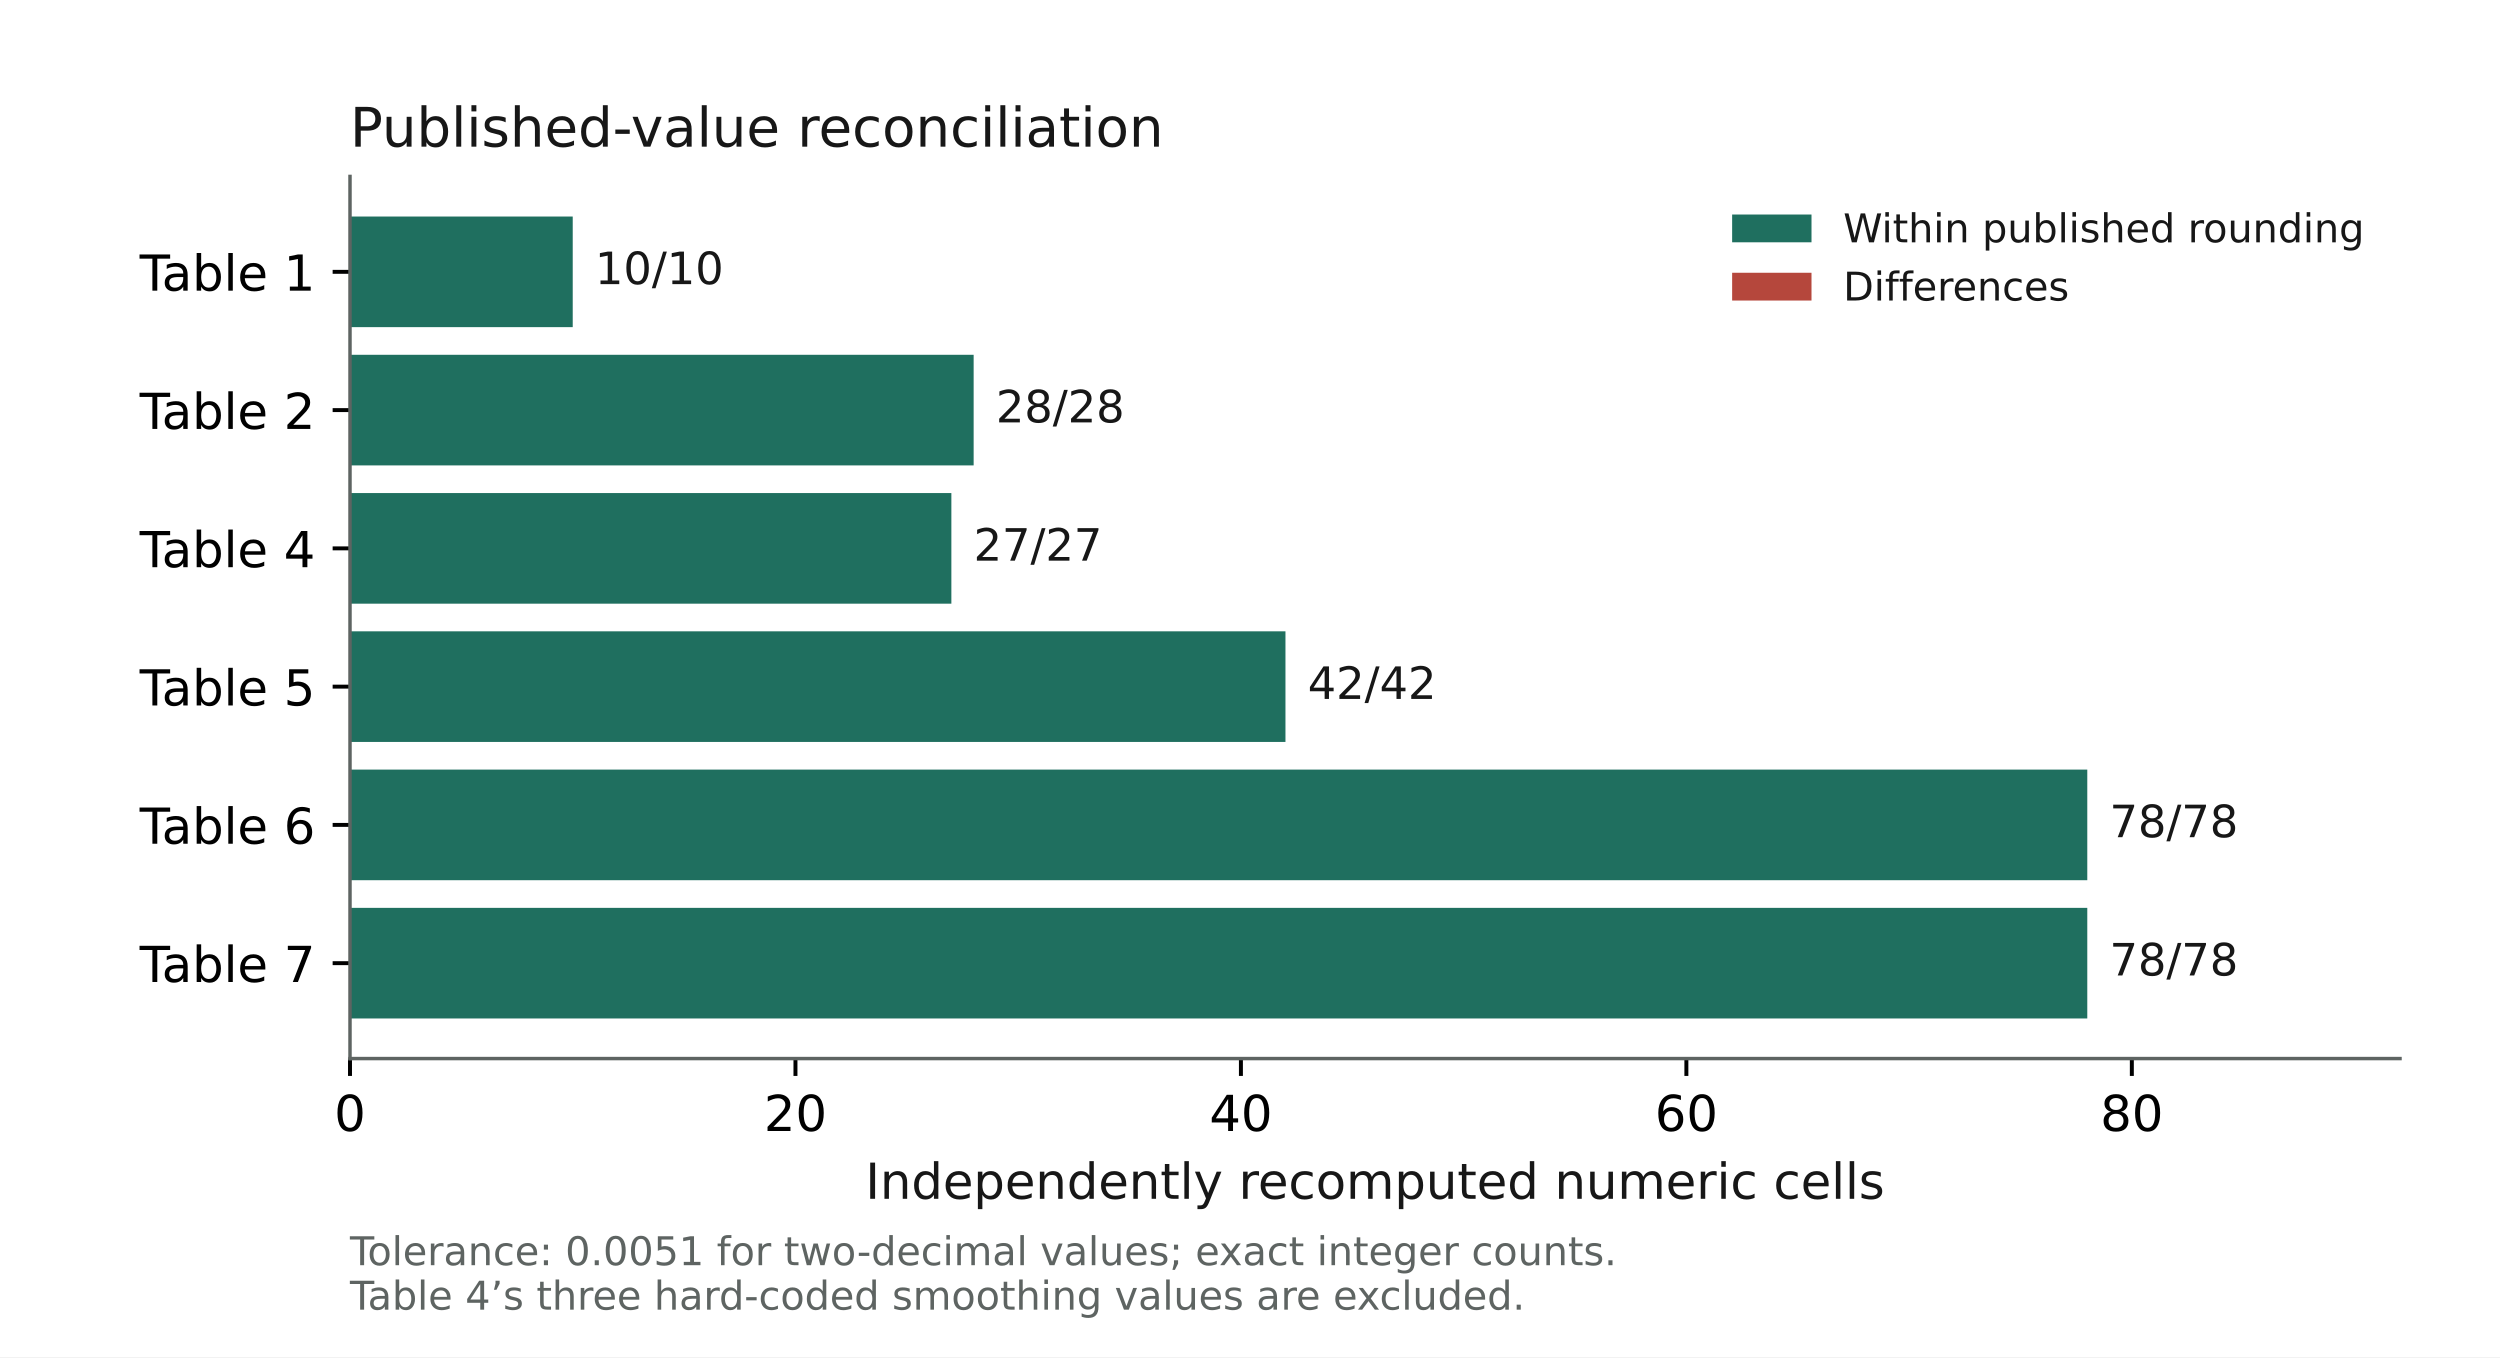
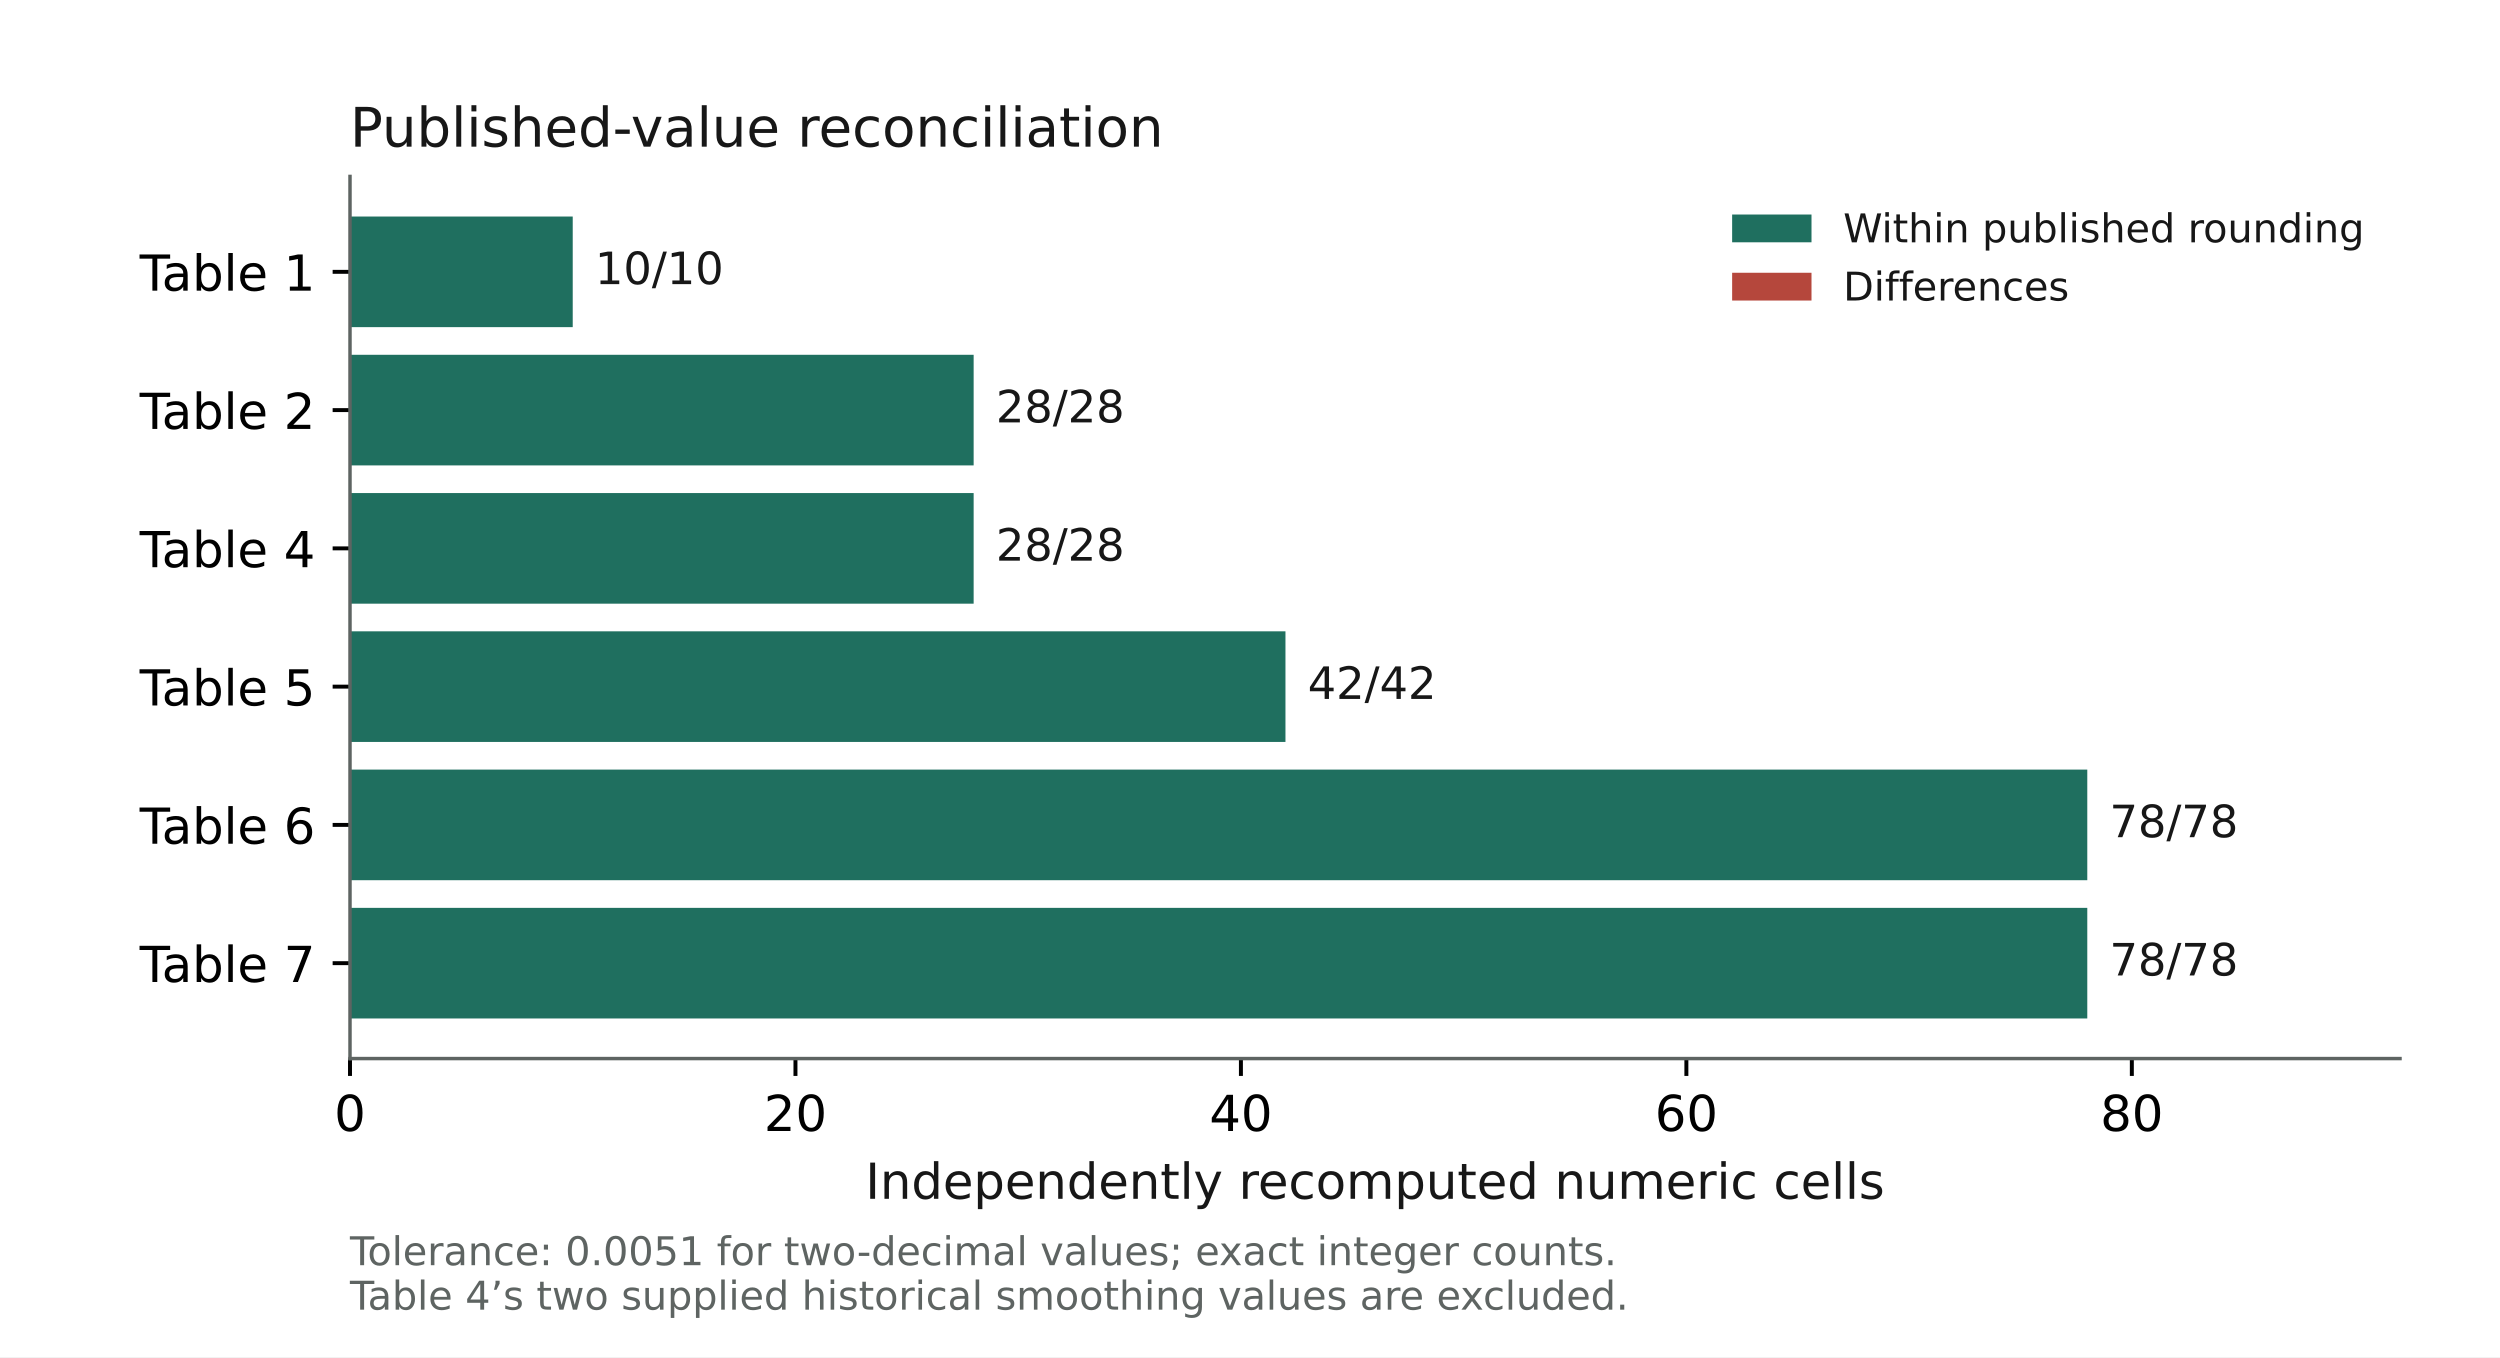
<svg xmlns="http://www.w3.org/2000/svg" xmlns:xlink="http://www.w3.org/1999/xlink" width="504pt" height="273.6pt" viewBox="0 0 504 273.6" version="1.1">
  <defs>
    <style type="text/css">*{stroke-linejoin: round; stroke-linecap: butt}</style>
  </defs>
  <g id="figure_1">
    <g id="patch_1">
      <path d="M 0 273.6  L 504 273.6  L 504 0  L 0 0  z " style="fill: #ffffff" />
    </g>
    <g id="axes_1">
      <g id="patch_2">
        <path d="M 70.56 213.408  L 483.84 213.408  L 483.84 35.568  L 70.56 35.568  z " style="fill: #ffffff" />
      </g>
      <g id="patch_3">
        <path d="M 70.56 43.652  L 115.462 43.652  L 115.462 65.951  L 70.56 65.951  z " clip-path="url(#p0ba5570006)" style="fill: #1f6f5f" />
      </g>
      <g id="patch_4">
        <path d="M 70.56 71.526  L 196.286 71.526  L 196.286 93.826  L 70.56 93.826  z " clip-path="url(#p0ba5570006)" style="fill: #1f6f5f" />
      </g>
      <g id="patch_5">
-         <path d="M 70.56 99.401  L 191.796 99.401  L 191.796 121.701  L 70.56 121.701  z " clip-path="url(#p0ba5570006)" style="fill: #1f6f5f" />
+         <path d="M 70.56 99.401  L 196.286 99.401  L 196.286 121.701  L 70.56 121.701  z " clip-path="url(#p0ba5570006)" style="fill: #1f6f5f" />
      </g>
      <g id="patch_6">
        <path d="M 70.56 127.275  L 259.149 127.275  L 259.149 149.575  L 70.56 149.575  z " clip-path="url(#p0ba5570006)" style="fill: #1f6f5f" />
      </g>
      <g id="patch_7">
        <path d="M 70.56 155.15  L 420.797 155.15  L 420.797 177.45  L 70.56 177.45  z " clip-path="url(#p0ba5570006)" style="fill: #1f6f5f" />
      </g>
      <g id="patch_8">
        <path d="M 70.56 183.025  L 420.797 183.025  L 420.797 205.324  L 70.56 205.324  z " clip-path="url(#p0ba5570006)" style="fill: #1f6f5f" />
      </g>
      <g id="patch_9">
        <path d="M 115.462 43.652  L 115.462 43.652  L 115.462 65.951  L 115.462 65.951  z " clip-path="url(#p0ba5570006)" style="fill: #b5473c" />
      </g>
      <g id="patch_10">
        <path d="M 196.286 71.526  L 196.286 71.526  L 196.286 93.826  L 196.286 93.826  z " clip-path="url(#p0ba5570006)" style="fill: #b5473c" />
      </g>
      <g id="patch_11">
-         <path d="M 191.796 99.401  L 191.796 99.401  L 191.796 121.701  L 191.796 121.701  z " clip-path="url(#p0ba5570006)" style="fill: #b5473c" />
+         <path d="M 196.286 99.401  L 196.286 99.401  L 196.286 121.701  L 196.286 121.701  z " clip-path="url(#p0ba5570006)" style="fill: #b5473c" />
      </g>
      <g id="patch_12">
        <path d="M 259.149 127.275  L 259.149 127.275  L 259.149 149.575  L 259.149 149.575  z " clip-path="url(#p0ba5570006)" style="fill: #b5473c" />
      </g>
      <g id="patch_13">
        <path d="M 420.797 155.15  L 420.797 155.15  L 420.797 177.45  L 420.797 177.45  z " clip-path="url(#p0ba5570006)" style="fill: #b5473c" />
      </g>
      <g id="patch_14">
        <path d="M 420.797 183.025  L 420.797 183.025  L 420.797 205.324  L 420.797 205.324  z " clip-path="url(#p0ba5570006)" style="fill: #b5473c" />
      </g>
      <g id="matplotlib.axis_1">
        <g id="xtick_1">
          <g id="line2d_1">
            <defs>
              <path id="mffc83e3a86" d="M 0 0  L 0 3.5  " style="stroke: #000000; stroke-width: 0.8" />
            </defs>
            <g>
              <use xlink:href="#mffc83e3a86" x="70.56" y="213.408" style="stroke: #000000; stroke-width: 0.8" />
            </g>
          </g>
          <g id="text_1">
            <text style="font: 10px 'DejaVu Sans'; text-anchor: middle" x="70.56" y="228.006" transform="rotate(-0 70.56 228.0064)">0</text>
          </g>
        </g>
        <g id="xtick_2">
          <g id="line2d_2">
            <g>
              <use xlink:href="#mffc83e3a86" x="160.364" y="213.408" style="stroke: #000000; stroke-width: 0.8" />
            </g>
          </g>
          <g id="text_2">
            <text style="font: 10px 'DejaVu Sans'; text-anchor: middle" x="160.364" y="228.006" transform="rotate(-0 160.3644 228.0064)">20</text>
          </g>
        </g>
        <g id="xtick_3">
          <g id="line2d_3">
            <g>
              <use xlink:href="#mffc83e3a86" x="250.169" y="213.408" style="stroke: #000000; stroke-width: 0.8" />
            </g>
          </g>
          <g id="text_3">
            <text style="font: 10px 'DejaVu Sans'; text-anchor: middle" x="250.169" y="228.006" transform="rotate(-0 250.1689 228.0064)">40</text>
          </g>
        </g>
        <g id="xtick_4">
          <g id="line2d_4">
            <g>
              <use xlink:href="#mffc83e3a86" x="339.973" y="213.408" style="stroke: #000000; stroke-width: 0.8" />
            </g>
          </g>
          <g id="text_4">
            <text style="font: 10px 'DejaVu Sans'; text-anchor: middle" x="339.973" y="228.006" transform="rotate(-0 339.9733 228.0064)">60</text>
          </g>
        </g>
        <g id="xtick_5">
          <g id="line2d_5">
            <g>
              <use xlink:href="#mffc83e3a86" x="429.778" y="213.408" style="stroke: #000000; stroke-width: 0.8" />
            </g>
          </g>
          <g id="text_5">
            <text style="font: 10px 'DejaVu Sans'; text-anchor: middle" x="429.778" y="228.006" transform="rotate(-0 429.7777 228.0064)">80</text>
          </g>
        </g>
        <g id="text_6">
          <text style="fill: #171717; font: 10px 'DejaVu Sans'; text-anchor: middle" x="277.2" y="241.685" transform="rotate(-0 277.2 241.6846)">Independently recomputed numeric cells</text>
        </g>
      </g>
      <g id="matplotlib.axis_2">
        <g id="ytick_1">
          <g id="line2d_6">
            <defs>
              <path id="m5be40caac7" d="M 0 0  L -3.5 0  " style="stroke: #000000; stroke-width: 0.8" />
            </defs>
            <g>
              <use xlink:href="#m5be40caac7" x="70.56" y="54.801" style="stroke: #000000; stroke-width: 0.8" />
            </g>
          </g>
          <g id="text_7">
            <text style="font: 10px 'DejaVu Sans'; text-anchor: end" x="63.56" y="58.601" transform="rotate(-0 63.56 58.6007)">Table 1</text>
          </g>
        </g>
        <g id="ytick_2">
          <g id="line2d_7">
            <g>
              <use xlink:href="#m5be40caac7" x="70.56" y="82.676" style="stroke: #000000; stroke-width: 0.8" />
            </g>
          </g>
          <g id="text_8">
            <text style="font: 10px 'DejaVu Sans'; text-anchor: end" x="63.56" y="86.475" transform="rotate(-0 63.56 86.47531)">Table 2</text>
          </g>
        </g>
        <g id="ytick_3">
          <g id="line2d_8">
            <g>
              <use xlink:href="#m5be40caac7" x="70.56" y="110.551" style="stroke: #000000; stroke-width: 0.8" />
            </g>
          </g>
          <g id="text_9">
            <text style="font: 10px 'DejaVu Sans'; text-anchor: end" x="63.56" y="114.35" transform="rotate(-0 63.56 114.3499)">Table 4</text>
          </g>
        </g>
        <g id="ytick_4">
          <g id="line2d_9">
            <g>
              <use xlink:href="#m5be40caac7" x="70.56" y="138.425" style="stroke: #000000; stroke-width: 0.8" />
            </g>
          </g>
          <g id="text_10">
            <text style="font: 10px 'DejaVu Sans'; text-anchor: end" x="63.56" y="142.225" transform="rotate(-0 63.56 142.2245)">Table 5</text>
          </g>
        </g>
        <g id="ytick_5">
          <g id="line2d_10">
            <g>
              <use xlink:href="#m5be40caac7" x="70.56" y="166.3" style="stroke: #000000; stroke-width: 0.8" />
            </g>
          </g>
          <g id="text_11">
            <text style="font: 10px 'DejaVu Sans'; text-anchor: end" x="63.56" y="170.099" transform="rotate(-0 63.56 170.0991)">Table 6</text>
          </g>
        </g>
        <g id="ytick_6">
          <g id="line2d_11">
            <g>
              <use xlink:href="#m5be40caac7" x="70.56" y="194.175" style="stroke: #000000; stroke-width: 0.8" />
            </g>
          </g>
          <g id="text_12">
            <text style="font: 10px 'DejaVu Sans'; text-anchor: end" x="63.56" y="197.974" transform="rotate(-0 63.56 197.9737)">Table 7</text>
          </g>
        </g>
      </g>
      <g id="patch_15">
        <path d="M 70.56 213.408  L 70.56 35.568  " style="fill: none; stroke: #5e6462; stroke-width: 0.7; stroke-linejoin: miter; stroke-linecap: square" />
      </g>
      <g id="patch_16">
        <path d="M 70.56 213.408  L 483.84 213.408  " style="fill: none; stroke: #5e6462; stroke-width: 0.7; stroke-linejoin: miter; stroke-linecap: square" />
      </g>
      <g id="text_13">
        <text style="fill: #171717; font: 9px 'DejaVu Sans'; text-anchor: start" x="119.952" y="57.285" transform="rotate(-0 119.9524 57.28492)">10/10</text>
      </g>
      <g id="text_14">
        <text style="fill: #171717; font: 9px 'DejaVu Sans'; text-anchor: start" x="200.776" y="85.16" transform="rotate(-0 200.7764 85.15953)">28/28</text>
      </g>
      <g id="text_15">
-         <text style="fill: #171717; font: 9px 'DejaVu Sans'; text-anchor: start" x="196.286" y="113.034" transform="rotate(-0 196.2862 113.0341)">27/27</text>
+         <text style="fill: #171717; font: 9px 'DejaVu Sans'; text-anchor: start" x="200.776" y="113.034" transform="rotate(-0 200.7764 113.0341)">28/28</text>
      </g>
      <g id="text_16">
        <text style="fill: #171717; font: 9px 'DejaVu Sans'; text-anchor: start" x="263.64" y="140.909" transform="rotate(-0 263.6395 140.9087)">42/42</text>
      </g>
      <g id="text_17">
        <text style="fill: #171717; font: 9px 'DejaVu Sans'; text-anchor: start" x="425.288" y="168.783" transform="rotate(-0 425.2875 168.7834)">78/78</text>
      </g>
      <g id="text_18">
        <text style="fill: #171717; font: 9px 'DejaVu Sans'; text-anchor: start" x="425.288" y="196.658" transform="rotate(-0 425.2875 196.658)">78/78</text>
      </g>
      <g id="text_19">
        <text style="fill: #171717; font: 11px 'DejaVu Sans'; text-anchor: start" x="70.56" y="29.568" transform="rotate(-0 70.56 29.568)">Published-value reconciliation</text>
      </g>
      <g id="legend_1">
        <g id="patch_17">
          <path d="M 349.199 48.847  L 365.199 48.847  L 365.199 43.247  L 349.199 43.247  z " style="fill: #1f6f5f" />
        </g>
        <g id="text_20">
          <text style="fill: #171717; font: 8px 'DejaVu Sans'; text-anchor: start" x="371.599" y="48.847" transform="rotate(-0 371.5987 48.84675)">Within published rounding</text>
        </g>
        <g id="patch_18">
          <path d="M 349.199 60.589  L 365.199 60.589  L 365.199 54.989  L 349.199 54.989  z " style="fill: #b5473c" />
        </g>
        <g id="text_21">
          <text style="fill: #171717; font: 8px 'DejaVu Sans'; text-anchor: start" x="371.599" y="60.589" transform="rotate(-0 371.5987 60.58925)">Differences</text>
        </g>
      </g>
    </g>
    <g id="text_22">
      <text style="fill: #5e6462; font: 8px 'DejaVu Sans'" transform="translate(70.56 255.0658)">Tolerance: 0.0051 for two-decimal values; exact integer counts.</text>
-       <text style="fill: #5e6462; font: 8px 'DejaVu Sans'" transform="translate(70.56 264.024)">Table 4’s three hard-coded smoothing values are excluded.</text>
+       <text style="fill: #5e6462; font: 8px 'DejaVu Sans'" transform="translate(70.56 264.024)">Table 4’s two supplied historical smoothing values are excluded.</text>
    </g>
  </g>
  <defs>
    <clipPath id="p0ba5570006">
      <rect x="70.56" y="35.568" width="413.28" height="177.84" />
    </clipPath>
  </defs>
</svg>
